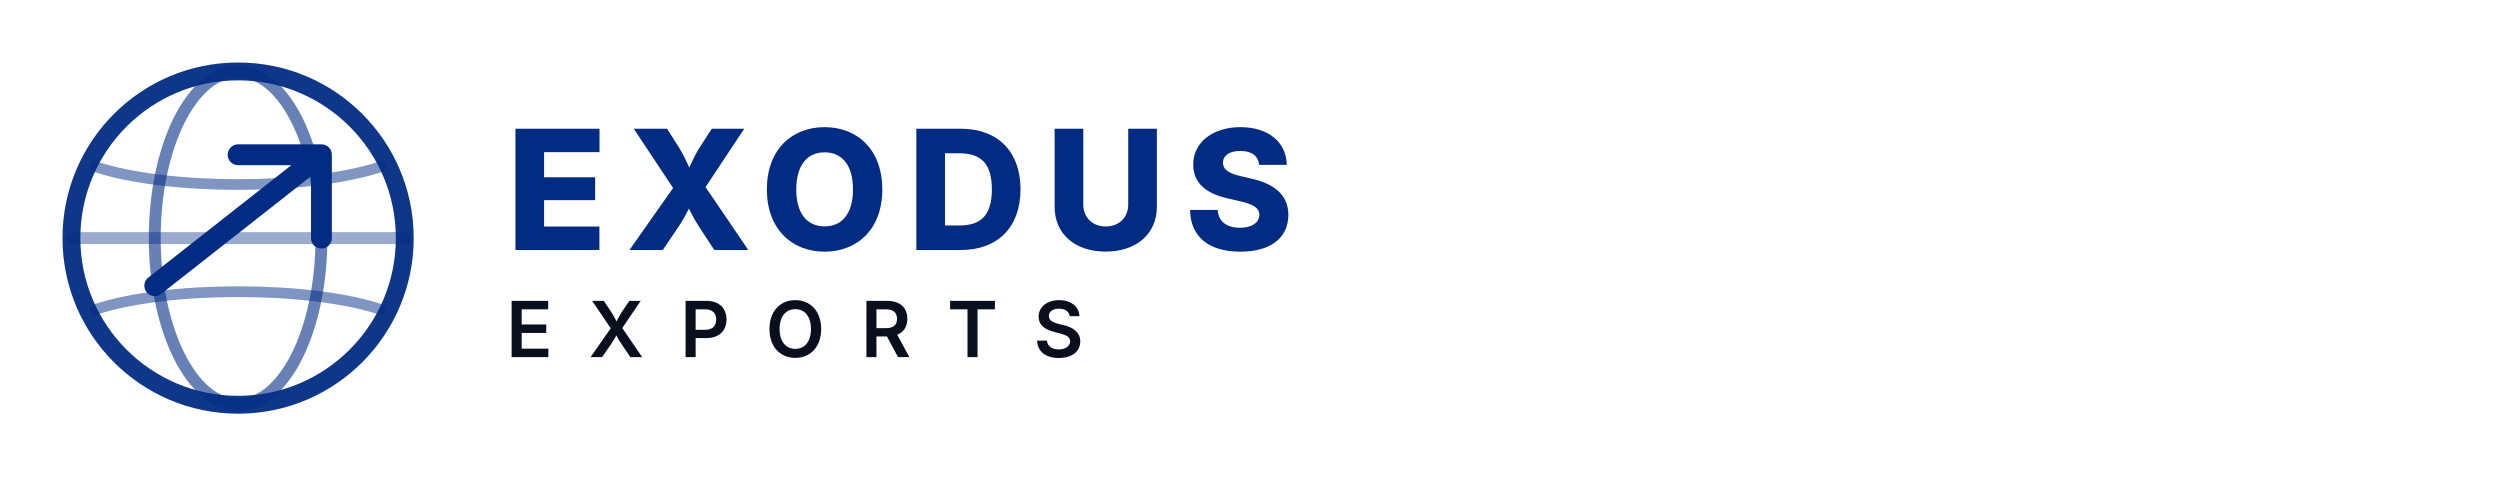
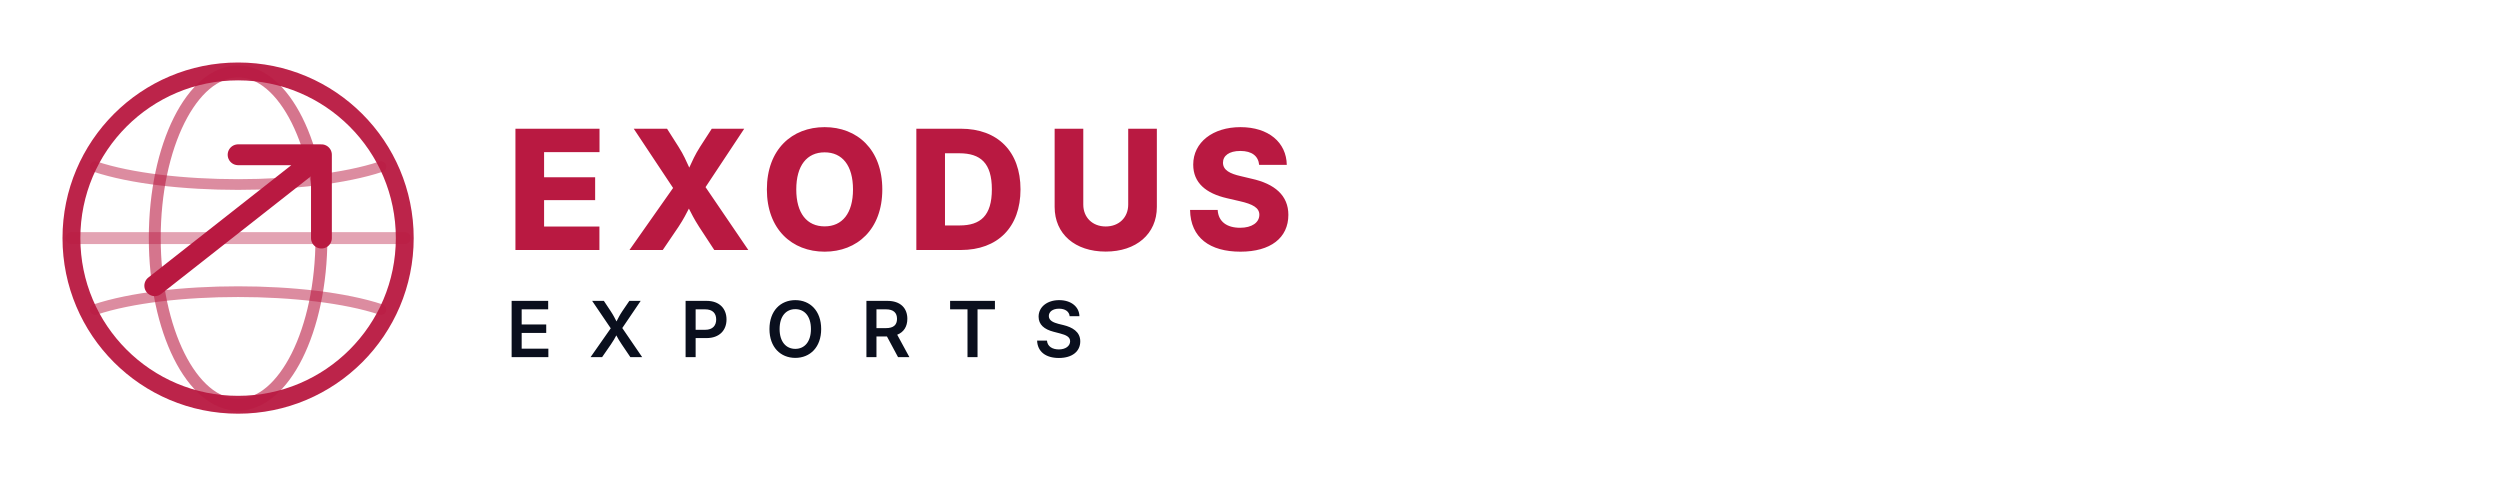
<svg xmlns="http://www.w3.org/2000/svg" viewBox="0 0 420 80" width="420" height="80" fill="none">
  <g transform="translate(10, 10)">
-     <circle cx="30" cy="30" r="28" stroke="#022C83" stroke-width="3" fill="none" opacity="0.95" />
-     <path d="M 2 30 H 58" stroke="#022C83" stroke-width="2" stroke-linecap="round" opacity="0.4" />
-     <path d="M 6 18 C 18 22 42 22 54 18" stroke="#022C83" stroke-width="1.8" stroke-linecap="round" fill="none" opacity="0.5" />
-     <path d="M 6 42 C 18 38 42 38 54 42" stroke="#022C83" stroke-width="1.8" stroke-linecap="round" fill="none" opacity="0.5" />
-     <ellipse cx="30" cy="30" rx="14" ry="28" stroke="#022C83" stroke-width="2" fill="none" opacity="0.6" />
-     <path d="M 16 38 L 44 16 M 44 16 H 30 M 44 16 V 30" stroke="#022C83" stroke-width="3.5" stroke-linecap="round" stroke-linejoin="round" />
+     <circle cx="30" cy="30" r="28" stroke="#B91941" stroke-width="3" fill="none" opacity="0.95" />
+     <path d="M 2 30 H 58" stroke="#B91941" stroke-width="2" stroke-linecap="round" opacity="0.4" />
+     <path d="M 6 18 C 18 22 42 22 54 18" stroke="#B91941" stroke-width="1.8" stroke-linecap="round" fill="none" opacity="0.5" />
+     <path d="M 6 42 C 18 38 42 38 54 42" stroke="#B91941" stroke-width="1.8" stroke-linecap="round" fill="none" opacity="0.5" />
+     <ellipse cx="30" cy="30" rx="14" ry="28" stroke="#B91941" stroke-width="2" fill="none" opacity="0.6" />
+     <path d="M 16 38 L 44 16 M 44 16 H 30 M 44 16 V 30" stroke="#B91941" stroke-width="3.5" stroke-linecap="round" stroke-linejoin="round" />
  </g>
-   <text x="85" y="42" font-family="'Inter', 'Manrope', 'Helvetica Neue', sans-serif" font-size="28" font-weight="800" fill="#022C83" letter-spacing="3">EXODUS</text>
+   <text x="85" y="42" font-family="'Inter', 'Manrope', 'Helvetica Neue', sans-serif" font-size="28" font-weight="800" fill="#B91941" letter-spacing="3">EXODUS</text>
  <text x="85" y="60" font-family="'Inter', 'Manrope', 'Helvetica Neue', sans-serif" font-size="13" font-weight="600" fill="#0A0F1D" letter-spacing="6">EXPORTS</text>
</svg>
